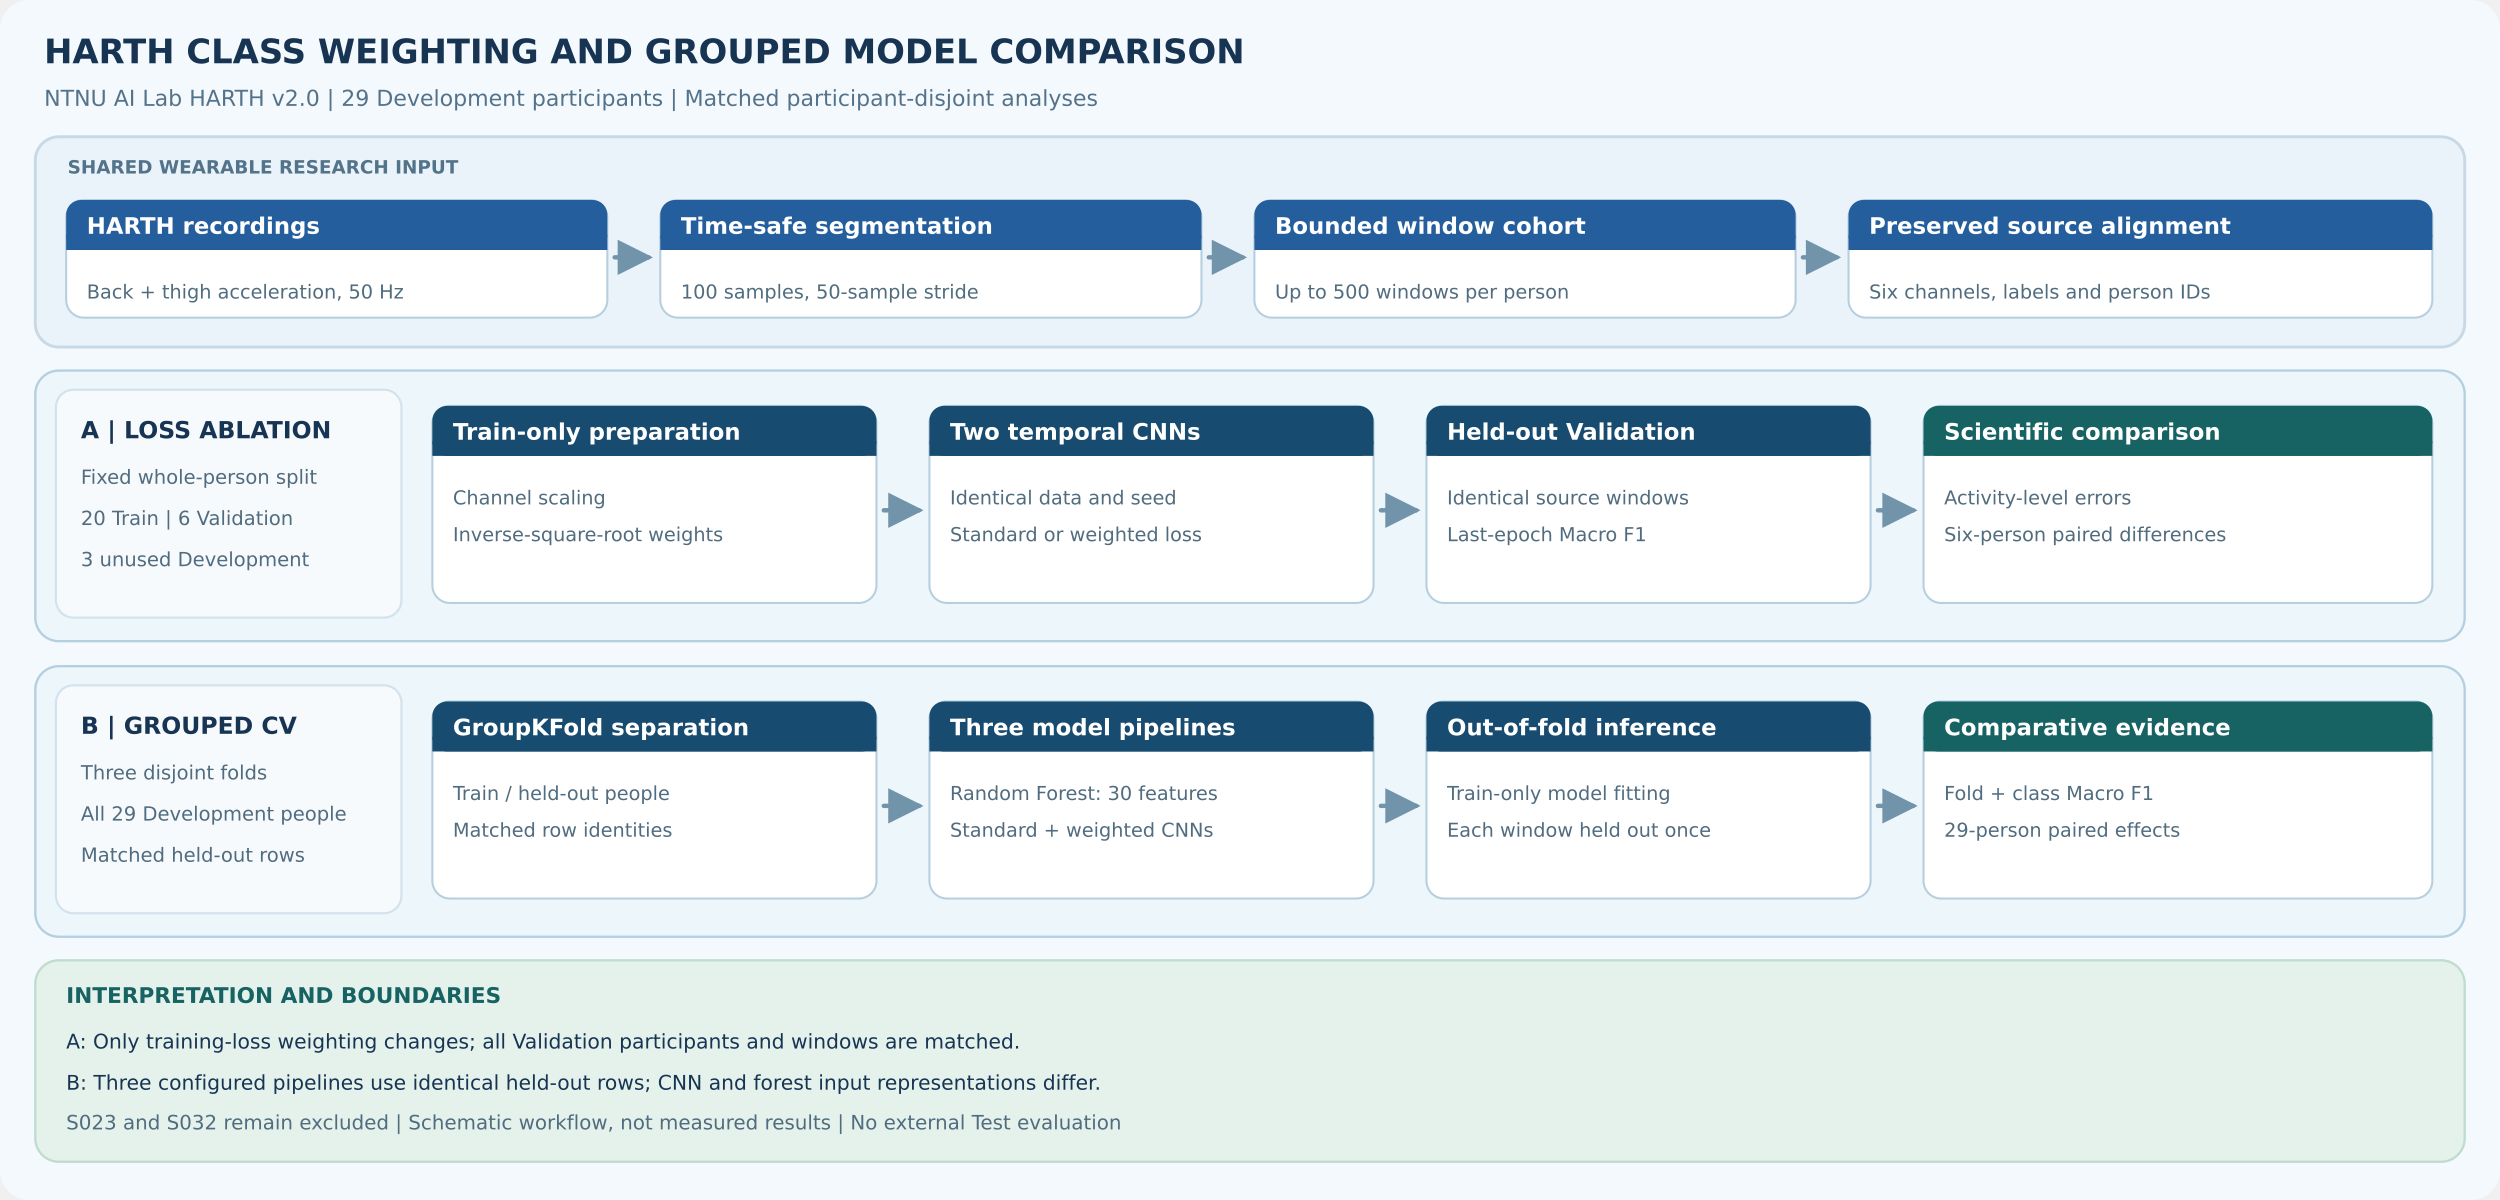
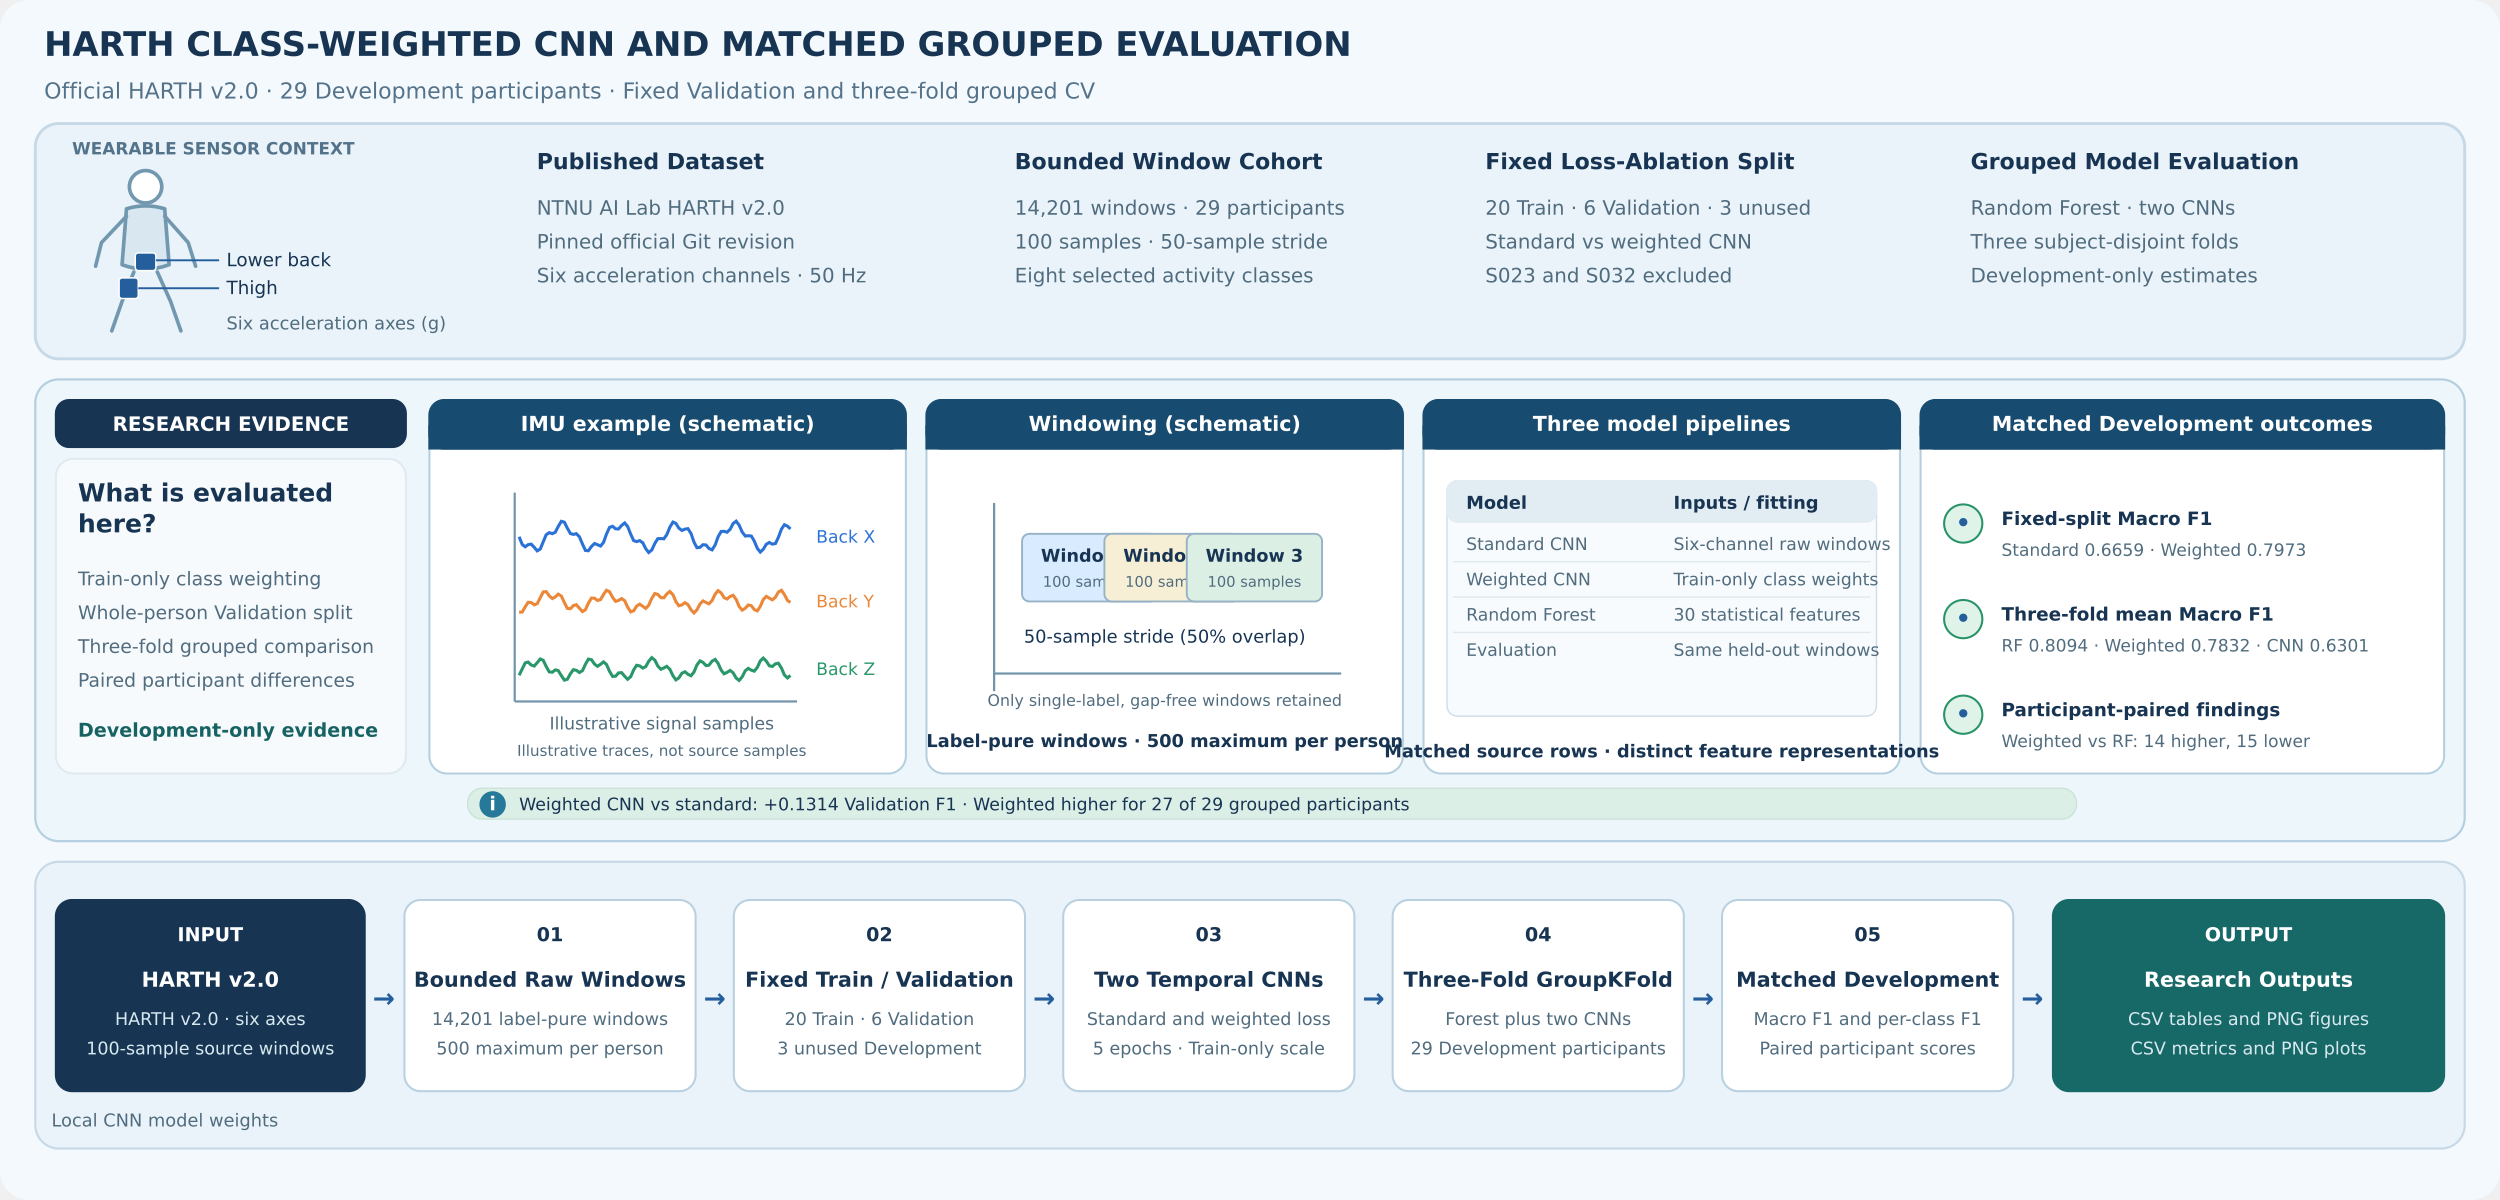
<svg xmlns="http://www.w3.org/2000/svg" width="1700" height="816" viewBox="0 0 1700 816" role="img" aria-labelledby="title desc">
-   <defs>
-     <marker id="arrow" markerWidth="9" markerHeight="9" refX="7" refY="4" orient="auto">
-       <path d="M0 0 L8 4 L0 8 Z" fill="#7194AB" />
-     </marker>
-   </defs>
  <rect x="0" y="0" width="1700" height="816" rx="20" fill="#F4F9FD" stroke="#F4F9FD" stroke-width="0" />
  <g font-family="DejaVu Sans, Arial, sans-serif">
-     <text x="30" y="43" font-size="23" font-weight="700" fill="#173453" text-anchor="start">HARTH CLASS WEIGHTING AND GROUPED MODEL COMPARISON</text>
-     <text x="30" y="72" font-size="15" font-weight="400" fill="#54738A" text-anchor="start">NTNU AI Lab HARTH v2.0  |  29 Development participants  |  Matched participant-disjoint analyses</text>
-     <rect x="24" y="93" width="1652" height="143" rx="16" fill="#EAF3FA" stroke="#C7D9E6" stroke-width="2" />
-     <text x="46" y="118" font-size="12.5" font-weight="700" fill="#53738A" text-anchor="start">SHARED WEARABLE RESEARCH INPUT</text>
-     <rect x="45" y="136" width="368" height="80" rx="12" fill="#FFFFFF" stroke="#B6CFDE" stroke-width="1.4" />
-     <rect x="45" y="136" width="368" height="34" rx="10" fill="#245E9D" stroke="#245E9D" stroke-width="0" />
-     <rect x="45" y="160" width="368" height="10" rx="0" fill="#245E9D" stroke="#245E9D" stroke-width="0" />
-     <text x="59" y="159" font-size="15.5" font-weight="700" fill="#FFFFFF" text-anchor="start">HARTH recordings</text>
-     <text x="59" y="203" font-size="13.1" font-weight="400" fill="#506C7E" text-anchor="start">Back + thigh acceleration, 50 Hz</text>
-     <rect x="449" y="136" width="368" height="80" rx="12" fill="#FFFFFF" stroke="#B6CFDE" stroke-width="1.4" />
-     <rect x="449" y="136" width="368" height="34" rx="10" fill="#245E9D" stroke="#245E9D" stroke-width="0" />
-     <rect x="449" y="160" width="368" height="10" rx="0" fill="#245E9D" stroke="#245E9D" stroke-width="0" />
-     <text x="463" y="159" font-size="15.5" font-weight="700" fill="#FFFFFF" text-anchor="start">Time-safe segmentation</text>
-     <text x="463" y="203" font-size="13.1" font-weight="400" fill="#506C7E" text-anchor="start">100 samples, 50-sample stride</text>
-     <rect x="853" y="136" width="368" height="80" rx="12" fill="#FFFFFF" stroke="#B6CFDE" stroke-width="1.4" />
-     <rect x="853" y="136" width="368" height="34" rx="10" fill="#245E9D" stroke="#245E9D" stroke-width="0" />
-     <rect x="853" y="160" width="368" height="10" rx="0" fill="#245E9D" stroke="#245E9D" stroke-width="0" />
-     <text x="867" y="159" font-size="15.5" font-weight="700" fill="#FFFFFF" text-anchor="start">Bounded window cohort</text>
-     <text x="867" y="203" font-size="13.1" font-weight="400" fill="#506C7E" text-anchor="start">Up to 500 windows per person</text>
-     <rect x="1257" y="136" width="397" height="80" rx="12" fill="#FFFFFF" stroke="#B6CFDE" stroke-width="1.4" />
-     <rect x="1257" y="136" width="397" height="34" rx="10" fill="#245E9D" stroke="#245E9D" stroke-width="0" />
-     <rect x="1257" y="160" width="397" height="10" rx="0" fill="#245E9D" stroke="#245E9D" stroke-width="0" />
-     <text x="1271" y="159" font-size="15.5" font-weight="700" fill="#FFFFFF" text-anchor="start">Preserved source alignment</text>
-     <text x="1271" y="203" font-size="13.1" font-weight="400" fill="#506C7E" text-anchor="start">Six channels, labels and person IDs</text>
-     <path d="M418 175 L441 175" fill="none" stroke="#7194AB" stroke-width="3" stroke-linecap="round" marker-end="url(#arrow)" />
-     <path d="M822 175 L845 175" fill="none" stroke="#7194AB" stroke-width="3" stroke-linecap="round" marker-end="url(#arrow)" />
-     <path d="M1226 175 L1249 175" fill="none" stroke="#7194AB" stroke-width="3" stroke-linecap="round" marker-end="url(#arrow)" />
-     <rect x="24" y="252" width="1652" height="184" rx="16" fill="#EDF6FB" stroke="#B4CFE0" stroke-width="1.6" />
-     <rect x="38" y="265" width="235" height="155" rx="12" fill="#F7FAFD" stroke="#D2E3EE" stroke-width="1.5" />
-     <text x="55" y="298" font-size="16" font-weight="700" fill="#173453" text-anchor="start">A  |  LOSS ABLATION</text>
-     <text x="55" y="329" font-size="13.3" font-weight="400" fill="#506C7E" text-anchor="start">Fixed whole-person split</text>
-     <text x="55" y="357" font-size="13.3" font-weight="400" fill="#506C7E" text-anchor="start">20 Train  |  6 Validation</text>
-     <text x="55" y="385" font-size="13.3" font-weight="400" fill="#506C7E" text-anchor="start">3 unused Development</text>
-     <rect x="294" y="276" width="302" height="134" rx="12" fill="#FFFFFF" stroke="#B6CFDE" stroke-width="1.4" />
-     <rect x="294" y="276" width="302" height="34" rx="10" fill="#174B70" stroke="#174B70" stroke-width="0" />
-     <rect x="294" y="300" width="302" height="10" rx="0" fill="#174B70" stroke="#174B70" stroke-width="0" />
-     <text x="308" y="299" font-size="15.5" font-weight="700" fill="#FFFFFF" text-anchor="start">Train-only preparation</text>
-     <text x="308" y="343" font-size="13.1" font-weight="400" fill="#506C7E" text-anchor="start">Channel scaling</text>
-     <text x="308" y="368" font-size="13.1" font-weight="400" fill="#506C7E" text-anchor="start">Inverse-square-root weights</text>
-     <rect x="632" y="276" width="302" height="134" rx="12" fill="#FFFFFF" stroke="#B6CFDE" stroke-width="1.4" />
-     <rect x="632" y="276" width="302" height="34" rx="10" fill="#174B70" stroke="#174B70" stroke-width="0" />
-     <rect x="632" y="300" width="302" height="10" rx="0" fill="#174B70" stroke="#174B70" stroke-width="0" />
-     <text x="646" y="299" font-size="15.5" font-weight="700" fill="#FFFFFF" text-anchor="start">Two temporal CNNs</text>
-     <text x="646" y="343" font-size="13.1" font-weight="400" fill="#506C7E" text-anchor="start">Identical data and seed</text>
-     <text x="646" y="368" font-size="13.1" font-weight="400" fill="#506C7E" text-anchor="start">Standard or weighted loss</text>
-     <rect x="970" y="276" width="302" height="134" rx="12" fill="#FFFFFF" stroke="#B6CFDE" stroke-width="1.4" />
-     <rect x="970" y="276" width="302" height="34" rx="10" fill="#174B70" stroke="#174B70" stroke-width="0" />
-     <rect x="970" y="300" width="302" height="10" rx="0" fill="#174B70" stroke="#174B70" stroke-width="0" />
-     <text x="984" y="299" font-size="15.5" font-weight="700" fill="#FFFFFF" text-anchor="start">Held-out Validation</text>
-     <text x="984" y="343" font-size="13.1" font-weight="400" fill="#506C7E" text-anchor="start">Identical source windows</text>
-     <text x="984" y="368" font-size="13.1" font-weight="400" fill="#506C7E" text-anchor="start">Last-epoch Macro F1</text>
-     <rect x="1308" y="276" width="346" height="134" rx="12" fill="#FFFFFF" stroke="#B6CFDE" stroke-width="1.4" />
-     <rect x="1308" y="276" width="346" height="34" rx="10" fill="#176363" stroke="#176363" stroke-width="0" />
-     <rect x="1308" y="300" width="346" height="10" rx="0" fill="#176363" stroke="#176363" stroke-width="0" />
-     <text x="1322" y="299" font-size="15.5" font-weight="700" fill="#FFFFFF" text-anchor="start">Scientific comparison</text>
-     <text x="1322" y="343" font-size="13.1" font-weight="400" fill="#506C7E" text-anchor="start">Activity-level errors</text>
-     <text x="1322" y="368" font-size="13.1" font-weight="400" fill="#506C7E" text-anchor="start">Six-person paired differences</text>
-     <path d="M601 347 L625 347" fill="none" stroke="#7194AB" stroke-width="3" stroke-linecap="round" marker-end="url(#arrow)" />
-     <path d="M939 347 L963 347" fill="none" stroke="#7194AB" stroke-width="3" stroke-linecap="round" marker-end="url(#arrow)" />
-     <path d="M1277 347 L1301 347" fill="none" stroke="#7194AB" stroke-width="3" stroke-linecap="round" marker-end="url(#arrow)" />
-     <rect x="24" y="453" width="1652" height="184" rx="16" fill="#EDF6FB" stroke="#B4CFE0" stroke-width="1.6" />
-     <rect x="38" y="466" width="235" height="155" rx="12" fill="#F7FAFD" stroke="#D2E3EE" stroke-width="1.5" />
-     <text x="55" y="499" font-size="16" font-weight="700" fill="#173453" text-anchor="start">B  |  GROUPED CV</text>
-     <text x="55" y="530" font-size="13.3" font-weight="400" fill="#506C7E" text-anchor="start">Three disjoint folds</text>
-     <text x="55" y="558" font-size="13.3" font-weight="400" fill="#506C7E" text-anchor="start">All 29 Development people</text>
-     <text x="55" y="586" font-size="13.3" font-weight="400" fill="#506C7E" text-anchor="start">Matched held-out rows</text>
-     <rect x="294" y="477" width="302" height="134" rx="12" fill="#FFFFFF" stroke="#B6CFDE" stroke-width="1.4" />
-     <rect x="294" y="477" width="302" height="34" rx="10" fill="#174B70" stroke="#174B70" stroke-width="0" />
-     <rect x="294" y="501" width="302" height="10" rx="0" fill="#174B70" stroke="#174B70" stroke-width="0" />
-     <text x="308" y="500" font-size="15.5" font-weight="700" fill="#FFFFFF" text-anchor="start">GroupKFold separation</text>
-     <text x="308" y="544" font-size="13.1" font-weight="400" fill="#506C7E" text-anchor="start">Train / held-out people</text>
-     <text x="308" y="569" font-size="13.1" font-weight="400" fill="#506C7E" text-anchor="start">Matched row identities</text>
-     <rect x="632" y="477" width="302" height="134" rx="12" fill="#FFFFFF" stroke="#B6CFDE" stroke-width="1.4" />
-     <rect x="632" y="477" width="302" height="34" rx="10" fill="#174B70" stroke="#174B70" stroke-width="0" />
-     <rect x="632" y="501" width="302" height="10" rx="0" fill="#174B70" stroke="#174B70" stroke-width="0" />
-     <text x="646" y="500" font-size="15.5" font-weight="700" fill="#FFFFFF" text-anchor="start">Three model pipelines</text>
-     <text x="646" y="544" font-size="13.1" font-weight="400" fill="#506C7E" text-anchor="start">Random Forest: 30 features</text>
-     <text x="646" y="569" font-size="13.1" font-weight="400" fill="#506C7E" text-anchor="start">Standard + weighted CNNs</text>
-     <rect x="970" y="477" width="302" height="134" rx="12" fill="#FFFFFF" stroke="#B6CFDE" stroke-width="1.4" />
-     <rect x="970" y="477" width="302" height="34" rx="10" fill="#174B70" stroke="#174B70" stroke-width="0" />
-     <rect x="970" y="501" width="302" height="10" rx="0" fill="#174B70" stroke="#174B70" stroke-width="0" />
-     <text x="984" y="500" font-size="15.5" font-weight="700" fill="#FFFFFF" text-anchor="start">Out-of-fold inference</text>
-     <text x="984" y="544" font-size="13.1" font-weight="400" fill="#506C7E" text-anchor="start">Train-only model fitting</text>
-     <text x="984" y="569" font-size="13.1" font-weight="400" fill="#506C7E" text-anchor="start">Each window held out once</text>
-     <rect x="1308" y="477" width="346" height="134" rx="12" fill="#FFFFFF" stroke="#B6CFDE" stroke-width="1.4" />
-     <rect x="1308" y="477" width="346" height="34" rx="10" fill="#176363" stroke="#176363" stroke-width="0" />
-     <rect x="1308" y="501" width="346" height="10" rx="0" fill="#176363" stroke="#176363" stroke-width="0" />
-     <text x="1322" y="500" font-size="15.5" font-weight="700" fill="#FFFFFF" text-anchor="start">Comparative evidence</text>
-     <text x="1322" y="544" font-size="13.1" font-weight="400" fill="#506C7E" text-anchor="start">Fold + class Macro F1</text>
-     <text x="1322" y="569" font-size="13.1" font-weight="400" fill="#506C7E" text-anchor="start">29-person paired effects</text>
-     <path d="M601 548 L625 548" fill="none" stroke="#7194AB" stroke-width="3" stroke-linecap="round" marker-end="url(#arrow)" />
-     <path d="M939 548 L963 548" fill="none" stroke="#7194AB" stroke-width="3" stroke-linecap="round" marker-end="url(#arrow)" />
-     <path d="M1277 548 L1301 548" fill="none" stroke="#7194AB" stroke-width="3" stroke-linecap="round" marker-end="url(#arrow)" />
-     <rect x="24" y="653" width="1652" height="137" rx="16" fill="#E5F2EC" stroke="#BFDCCD" stroke-width="1.6" />
-     <text x="45" y="682" font-size="14.7" font-weight="700" fill="#176363" text-anchor="start">INTERPRETATION AND BOUNDARIES</text>
-     <text x="45" y="713" font-size="13.8" font-weight="400" fill="#173453" text-anchor="start">A: Only training-loss weighting changes; all Validation participants and windows are matched.</text>
-     <text x="45" y="741" font-size="13.8" font-weight="400" fill="#173453" text-anchor="start">B: Three configured pipelines use identical held-out rows; CNN and forest input representations differ.</text>
-     <text x="45" y="768" font-size="13.5" font-weight="400" fill="#506C7E" text-anchor="start">S023 and S032 remain excluded  |  Schematic workflow, not measured results  |  No external Test evaluation</text>
+     <text x="30" y="38" font-size="23" font-weight="700" fill="#173453">HARTH CLASS-WEIGHTED CNN AND MATCHED GROUPED EVALUATION</text>
+     <text x="30" y="67" font-size="15" fill="#54738A">Official HARTH v2.0 · 29 Development participants · Fixed Validation and three-fold grouped CV</text>
+     <rect x="24" y="84" width="1652" height="160" rx="16" fill="#EAF3FA" stroke="#C7D9E6" stroke-width="2" />
+     <text x="49" y="105" font-size="11.5" font-weight="700" fill="#53738A">WEARABLE SENSOR CONTEXT</text>
+     <g fill="none" stroke="#7298B0" stroke-width="2.5" stroke-linejoin="round" stroke-linecap="round">
+       <circle cx="99" cy="127" r="11" fill="#FFFFFF" />
+       <path d="M86 142 Q99 138 112 142 L115 180 Q99 186 83 180 Z" fill="#D9E7F1" />
+       <path d="M86 147 L69 165 L65 181 M112 147 L128 165 L133 181 M91 185 L83 205 L76 225 M107 185 L116 205 L123 225" />
+     </g>
+     <rect x="92" y="172" width="14" height="12" rx="2" fill="#245E9D" stroke="#FFFFFF" stroke-width="1" />
+     <rect x="81" y="189" width="13" height="14" rx="2" fill="#245E9D" stroke="#FFFFFF" stroke-width="1" />
+     <line x1="106" y1="177" x2="149" y2="177" stroke="#245E9D" stroke-width="1.3" />
+     <line x1="94" y1="196" x2="149" y2="196" stroke="#245E9D" stroke-width="1.3" />
+     <text x="154" y="181" font-size="12.5" fill="#173453">Lower back</text>
+     <text x="154" y="200" font-size="12.5" fill="#173453">Thigh</text>
+     <text x="154" y="224" font-size="12.1" fill="#506C7E">Six acceleration axes (g)</text>
+     <text x="365" y="115" font-size="15" font-weight="700" fill="#173453">Published Dataset</text>
+     <text x="365" y="146" font-size="13.5" fill="#506C7E">NTNU AI Lab HARTH v2.0</text>
+     <text x="365" y="169" font-size="13.5" fill="#506C7E">Pinned official Git revision</text>
+     <text x="365" y="192" font-size="13.5" fill="#506C7E">Six acceleration channels · 50 Hz</text>
+     <text x="690" y="115" font-size="15" font-weight="700" fill="#173453">Bounded Window Cohort</text>
+     <text x="690" y="146" font-size="13.5" fill="#506C7E">14,201 windows · 29 participants</text>
+     <text x="690" y="169" font-size="13.5" fill="#506C7E">100 samples · 50-sample stride</text>
+     <text x="690" y="192" font-size="13.5" fill="#506C7E">Eight selected activity classes</text>
+     <text x="1010" y="115" font-size="15" font-weight="700" fill="#173453">Fixed Loss-Ablation Split</text>
+     <text x="1010" y="146" font-size="13.5" fill="#506C7E">20 Train · 6 Validation · 3 unused</text>
+     <text x="1010" y="169" font-size="13.5" fill="#506C7E">Standard vs weighted CNN</text>
+     <text x="1010" y="192" font-size="13.5" fill="#506C7E">S023 and S032 excluded</text>
+     <text x="1340" y="115" font-size="15" font-weight="700" fill="#173453">Grouped Model Evaluation</text>
+     <text x="1340" y="146" font-size="13.5" fill="#506C7E">Random Forest · two CNNs</text>
+     <text x="1340" y="169" font-size="13.5" fill="#506C7E">Three subject-disjoint folds</text>
+     <text x="1340" y="192" font-size="13.5" fill="#506C7E">Development-only estimates</text>
+     <rect x="24" y="258" width="1652" height="314" rx="16" fill="#EDF6FB" stroke="#B4CFE0" stroke-width="1.5" />
+     <rect x="38" y="272" width="238" height="32" rx="9" fill="#173453" stroke="#173453" stroke-width="1.4" />
+     <text x="157" y="293" font-size="13.5" font-weight="700" fill="#FFFFFF" text-anchor="middle">RESEARCH EVIDENCE</text>
+     <rect x="38" y="312" width="238" height="214" rx="12" fill="#F7FAFD" stroke="#E0EAF0" stroke-width="1.4" />
+     <text x="53" y="341" font-size="17" font-weight="700" fill="#173453">What is evaluated</text>
+     <text x="53" y="362" font-size="17" font-weight="700" fill="#173453">here?</text>
+     <text x="53" y="398" font-size="12.8" fill="#506C7E">Train-only class weighting</text>
+     <text x="53" y="421" font-size="12.8" fill="#506C7E">Whole-person Validation split</text>
+     <text x="53" y="444" font-size="12.8" fill="#506C7E">Three-fold grouped comparison</text>
+     <text x="53" y="467" font-size="12.8" fill="#506C7E">Paired participant differences</text>
+     <text x="53" y="501" font-size="13" font-weight="700" fill="#176363">Development-only evidence</text>
+     <rect x="292" y="272" width="324" height="254" rx="12" fill="#FFFFFF" stroke="#B6CFDE" stroke-width="1.4" />
+     <rect x="292" y="272" width="324" height="33" rx="10" fill="#174B70" stroke="#174B70" stroke-width="1.4" />
+     <rect x="292" y="290" width="324" height="15" rx="0" fill="#174B70" stroke="#174B70" stroke-width="1.4" />
+     <text x="454" y="293" font-size="14" font-weight="700" fill="#FFFFFF" text-anchor="middle">IMU example (schematic)</text>
+     <rect x="630" y="272" width="324" height="254" rx="12" fill="#FFFFFF" stroke="#B6CFDE" stroke-width="1.4" />
+     <rect x="630" y="272" width="324" height="33" rx="10" fill="#174B70" stroke="#174B70" stroke-width="1.4" />
+     <rect x="630" y="290" width="324" height="15" rx="0" fill="#174B70" stroke="#174B70" stroke-width="1.4" />
+     <text x="792" y="293" font-size="14" font-weight="700" fill="#FFFFFF" text-anchor="middle">Windowing (schematic)</text>
+     <rect x="968" y="272" width="324" height="254" rx="12" fill="#FFFFFF" stroke="#B6CFDE" stroke-width="1.4" />
+     <rect x="968" y="272" width="324" height="33" rx="10" fill="#174B70" stroke="#174B70" stroke-width="1.4" />
+     <rect x="968" y="290" width="324" height="15" rx="0" fill="#174B70" stroke="#174B70" stroke-width="1.4" />
+     <text x="1130" y="293" font-size="14" font-weight="700" fill="#FFFFFF" text-anchor="middle">Three model pipelines</text>
+     <rect x="1306" y="272" width="356" height="254" rx="12" fill="#FFFFFF" stroke="#B6CFDE" stroke-width="1.4" />
+     <rect x="1306" y="272" width="356" height="33" rx="10" fill="#174B70" stroke="#174B70" stroke-width="1.4" />
+     <rect x="1306" y="290" width="356" height="15" rx="0" fill="#174B70" stroke="#174B70" stroke-width="1.4" />
+     <text x="1484" y="293" font-size="14" font-weight="700" fill="#FFFFFF" text-anchor="middle">Matched Development outcomes</text>
+     <line x1="350" y1="477" x2="542" y2="477" stroke="#7194ab" stroke-width="1.5" />
+     <line x1="350" y1="335" x2="350" y2="477" stroke="#7194ab" stroke-width="1.5" />
+     <path d="M353.0,365.0 L355.1,370.2 L357.1,371.8 L359.1,370.4 L361.2,370.0 L363.3,372.2 L365.3,374.6 L367.4,373.3 L369.4,368.4 L371.4,363.6 L373.5,362.2 L375.6,362.9 L377.6,361.9 L379.6,358.0 L381.7,354.5 L383.8,355.1 L385.8,359.2 L387.9,362.8 L389.9,363.4 L391.9,362.9 L394.0,365.0 L396.1,370.0 L398.1,374.3 L400.1,374.5 L402.2,371.6 L404.3,369.6 L406.3,370.4 L408.4,371.3 L410.4,368.8 L412.4,363.2 L414.5,358.6 L416.6,357.9 L418.6,359.6 L420.6,359.7 L422.7,357.3 L424.8,355.6 L426.8,358.0 L428.9,363.3 L430.9,367.6 L432.9,368.3 L435.0,367.6 L437.1,369.1 L439.1,373.1 L441.1,375.7 L443.2,374.0 L445.3,369.5 L447.3,366.3 L449.4,366.2 L451.4,366.4 L453.4,363.6 L455.5,358.5 L457.6,355.0 L459.6,355.9 L461.6,359.1 L463.7,360.7 L465.8,359.8 L467.8,359.5 L469.9,362.8 L471.9,368.6 L473.9,372.4 L476.0,372.2 L478.0,370.4 L480.1,370.6 L482.1,373.0 L484.2,373.9 L486.3,370.6 L488.3,365.0 L490.4,361.4 L492.4,361.3 L494.4,361.9 L496.5,359.9 L498.5,356.0 L500.6,354.4 L502.6,357.1 L504.7,361.8 L506.8,364.5 L508.8,364.3 L510.9,364.5 L512.9,367.9 L515.0,372.9 L517.0,375.4 L519.0,373.5 L521.1,370.1 L523.1,368.9 L525.2,370.0 L527.3,369.6 L529.3,365.4 L531.4,359.8 L533.4,356.8 L535.5,357.8 L537.5,359.7" stroke="#2B72D7" fill="none" stroke-width="2.1" />
+     <text x="555" y="369" font-size="11.7" fill="#2B72D7">Back X</text>
+     <path d="M353.0,416.3 L355.1,416.2 L357.1,412.7 L359.1,409.6 L361.2,409.7 L363.3,411.3 L365.3,410.5 L367.4,406.4 L369.4,402.5 L371.4,402.3 L373.5,405.2 L375.6,407.0 L377.6,405.9 L379.6,404.0 L381.7,405.3 L383.8,409.8 L385.8,413.7 L387.9,413.9 L389.9,411.8 L391.9,411.2 L394.0,413.6 L396.1,415.9 L398.1,414.6 L400.1,410.2 L402.2,406.7 L404.3,406.8 L406.3,408.3 L408.4,407.7 L410.4,404.2 L412.4,401.4 L414.5,402.4 L416.6,406.3 L418.6,408.9 L420.6,408.3 L422.7,407.0 L424.8,408.5 L426.8,412.9 L428.9,416.1 L430.9,415.3 L432.9,412.2 L435.0,410.8 L437.1,412.3 L439.1,413.7 L441.1,411.6 L443.2,406.9 L445.3,403.6 L447.3,404.2 L449.4,406.4 L451.4,406.5 L453.4,403.9 L455.5,402.2 L457.6,404.4 L459.6,409.1 L461.6,411.9 L463.7,411.3 L465.8,409.8 L467.8,411.1 L469.9,414.7 L471.9,416.8 L473.9,414.7 L476.0,410.7 L478.0,408.6 L480.1,409.7 L482.1,410.6 L484.2,408.4 L486.3,404.0 L488.3,401.6 L490.4,403.2 L492.4,406.4 L494.4,407.3 L496.5,405.6 L498.5,404.8 L500.6,407.6 L502.6,412.4 L504.7,414.9 L506.8,413.6 L508.8,411.4 L510.9,411.9 L512.9,414.5 L515.0,415.4 L517.0,412.3 L519.0,407.7 L521.1,405.5 L523.1,406.7 L525.2,407.9 L527.3,406.1 L529.3,402.6 L531.4,401.4 L533.4,404.3 L535.5,408.3 L537.5,409.7" stroke="#EB8738" fill="none" stroke-width="2.1" />
+     <text x="555" y="413" font-size="11.7" fill="#EB8738">Back Y</text>
+     <path d="M353.0,459.2 L355.1,454.9 L357.1,450.8 L359.1,450.2 L361.2,452.2 L363.3,452.9 L365.3,450.6 L367.4,448.1 L369.4,449.0 L371.4,453.2 L373.5,456.9 L375.6,457.1 L377.6,455.5 L379.6,456.0 L381.7,459.4 L383.8,462.5 L385.8,461.9 L387.9,458.1 L389.9,455.4 L391.9,455.8 L394.0,457.3 L396.1,456.0 L398.1,451.7 L400.1,448.2 L402.2,448.6 L404.3,451.6 L406.3,453.1 L408.4,451.7 L410.4,450.1 L412.4,451.8 L414.5,456.5 L416.6,460.0 L418.6,459.8 L420.6,457.6 L422.7,457.4 L424.8,459.9 L426.8,461.9 L428.9,460.1 L430.9,455.5 L432.9,452.4 L435.0,452.8 L437.1,454.3 L439.1,453.3 L441.1,449.7 L443.2,447.2 L445.3,448.9 L447.3,452.9 L449.4,455.1 L451.4,454.2 L453.4,453.1 L455.5,455.1 L457.6,459.5 L459.6,462.3 L461.6,461.0 L463.7,457.8 L465.8,456.8 L467.8,458.5 L469.9,459.5 L471.9,457.0 L473.9,452.2 L476.0,449.4 L478.0,450.4 L480.1,452.6 L482.1,452.3 L484.2,449.6 L486.3,448.4 L488.3,451.1 L490.4,455.7 L492.4,458.2 L494.4,457.2 L496.5,455.9 L498.5,457.5 L500.6,461.1 L502.6,462.7 L504.7,460.2 L506.8,456.1 L508.8,454.5 L510.9,455.7 L512.9,456.4 L515.0,453.8 L517.0,449.4 L519.0,447.5 L521.1,449.6 L523.1,452.7 L525.2,453.2 L527.3,451.4 L529.3,451.0 L531.4,454.3 L533.4,459.0 L535.5,461.0 L537.5,459.3" stroke="#29976A" fill="none" stroke-width="2.1" />
+     <text x="555" y="459" font-size="11.7" fill="#29976A">Back Z</text>
+     <text x="450" y="496" font-size="11.7" fill="#506C7E" text-anchor="middle">Illustrative signal samples</text>
+     <text x="450" y="514" font-size="10.3" fill="#506C7E" text-anchor="middle">Illustrative traces, not source samples</text>
+     <line x1="676" y1="458" x2="912" y2="458" stroke="#7194ab" stroke-width="1.5" />
+     <line x1="676" y1="342" x2="676" y2="470" stroke="#7194ab" stroke-width="1.5" />
+     <rect x="695" y="363" width="92" height="46" rx="5" fill="#d8ebff" stroke="#98b2c6" stroke-width="1.3" />
+     <text x="741" y="382" font-size="12" font-weight="700" fill="#173453" text-anchor="middle">Window 1</text>
+     <text x="741" y="399" font-size="10" fill="#506C7E" text-anchor="middle">100 samples</text>
+     <rect x="751" y="363" width="92" height="46" rx="5" fill="#f7efd5" stroke="#98b2c6" stroke-width="1.3" />
+     <text x="797" y="382" font-size="12" font-weight="700" fill="#173453" text-anchor="middle">Window 2</text>
+     <text x="797" y="399" font-size="10" fill="#506C7E" text-anchor="middle">100 samples</text>
+     <rect x="807" y="363" width="92" height="46" rx="5" fill="#dcefe5" stroke="#98b2c6" stroke-width="1.3" />
+     <text x="853" y="382" font-size="12" font-weight="700" fill="#173453" text-anchor="middle">Window 3</text>
+     <text x="853" y="399" font-size="10" fill="#506C7E" text-anchor="middle">100 samples</text>
+     <text x="792" y="437" font-size="12.1" fill="#173453" text-anchor="middle">50-sample stride (50% overlap)</text>
+     <text x="792" y="480" font-size="10.8" fill="#506C7E" text-anchor="middle">Only single-label, gap-free windows retained</text>
+     <text x="792" y="508" font-size="12.1" font-weight="700" fill="#173453" text-anchor="middle">Label-pure windows · 500 maximum per person</text>
+     <rect x="984" y="327" width="292" height="160" rx="7" fill="#F8FBFD" stroke="#CFDFE9" stroke-width="1" />
+     <rect x="984" y="327" width="292" height="28" rx="7" fill="#E2ECF3" stroke="#E2ECF3" stroke-width="1" />
+     <text x="997" y="346" font-size="12.1" font-weight="700" fill="#173453">Model</text>
+     <text x="1138" y="346" font-size="12.1" font-weight="700" fill="#173453">Inputs / fitting</text>
+     <text x="997" y="374" font-size="11.7" fill="#506C7E">Standard CNN</text>
+     <text x="1138" y="374" font-size="11.7" fill="#506C7E">Six-channel raw windows</text>
+     <line x1="988" y1="382" x2="1272" y2="382" stroke="#DFE9EF" stroke-width="1" />
+     <text x="997" y="398" font-size="11.7" fill="#506C7E">Weighted CNN</text>
+     <text x="1138" y="398" font-size="11.7" fill="#506C7E">Train-only class weights</text>
+     <line x1="988" y1="406" x2="1272" y2="406" stroke="#DFE9EF" stroke-width="1" />
+     <text x="997" y="422" font-size="11.7" fill="#506C7E">Random Forest</text>
+     <text x="1138" y="422" font-size="11.7" fill="#506C7E">30 statistical features</text>
+     <line x1="988" y1="430" x2="1272" y2="430" stroke="#DFE9EF" stroke-width="1" />
+     <text x="997" y="446" font-size="11.7" fill="#506C7E">Evaluation</text>
+     <text x="1138" y="446" font-size="11.7" fill="#506C7E">Same held-out windows</text>
+     <text x="1130" y="515" font-size="12.1" font-weight="700" fill="#173453" text-anchor="middle">Matched source rows · distinct feature representations</text>
+     <circle cx="1335" cy="356" r="13" fill="#E0F3E9" stroke="#279366" stroke-width="1.4" />
+     <text x="1335" y="361" font-size="16" font-weight="700" fill="#245E9D" text-anchor="middle">•</text>
+     <text x="1361" y="357" font-size="12.5" font-weight="700" fill="#173453">Fixed-split Macro F1</text>
+     <text x="1361" y="378" font-size="11.6" fill="#506C7E">Standard 0.6659 · Weighted 0.7973</text>
+     <circle cx="1335" cy="421" r="13" fill="#E0F3E9" stroke="#279366" stroke-width="1.4" />
+     <text x="1335" y="426" font-size="16" font-weight="700" fill="#245E9D" text-anchor="middle">•</text>
+     <text x="1361" y="422" font-size="12.5" font-weight="700" fill="#173453">Three-fold mean Macro F1</text>
+     <text x="1361" y="443" font-size="11.6" fill="#506C7E">RF 0.8094 · Weighted 0.7832 · CNN 0.6301</text>
+     <circle cx="1335" cy="486" r="13" fill="#E0F3E9" stroke="#279366" stroke-width="1.4" />
+     <text x="1335" y="491" font-size="16" font-weight="700" fill="#245E9D" text-anchor="middle">•</text>
+     <text x="1361" y="487" font-size="12.5" font-weight="700" fill="#173453">Participant-paired findings</text>
+     <text x="1361" y="508" font-size="11.6" fill="#506C7E">Weighted vs RF: 14 higher, 15 lower</text>
+     <rect x="318" y="536" width="1094" height="21" rx="10" fill="#DCEFE6" stroke="#CDE3D8" stroke-width="1" />
+     <circle cx="335" cy="547" r="9" fill="#267998" />
+     <text x="335" y="551" font-size="13" font-weight="700" fill="#FFFFFF" text-anchor="middle">i</text>
+     <text x="353" y="551" font-size="11.8" fill="#173453">Weighted CNN vs standard: +0.1314 Validation F1 · Weighted higher for 27 of 29 grouped participants</text>
+     <rect x="24" y="586" width="1652" height="195" rx="16" fill="#EAF3FA" stroke="#C7D9E6" stroke-width="1.5" />
+     <rect x="38" y="612" width="210" height="130" rx="11" fill="#173453" stroke="#173453" stroke-width="1.4" />
+     <text x="143" y="640" font-size="13" font-weight="700" fill="#FFFFFF" text-anchor="middle">INPUT</text>
+     <text x="143" y="671" font-size="14.1" font-weight="700" fill="#FFFFFF" text-anchor="middle">HARTH v2.0</text>
+     <text x="143" y="697" font-size="11.9" fill="#D8E9F0" text-anchor="middle">HARTH v2.0 · six axes</text>
+     <text x="143" y="717" font-size="11.9" fill="#D8E9F0" text-anchor="middle">100-sample source windows</text>
+     <text x="261" y="685" font-size="18" font-weight="700" fill="#245E9D" text-anchor="middle">→</text>
+     <rect x="275" y="612" width="198" height="130" rx="11" fill="#FFFFFF" stroke="#B9D0E0" stroke-width="1.4" />
+     <text x="374" y="640" font-size="13" font-weight="700" fill="#173453" text-anchor="middle">01</text>
+     <text x="374" y="671" font-size="14.1" font-weight="700" fill="#173453" text-anchor="middle">Bounded Raw Windows</text>
+     <text x="374" y="697" font-size="11.9" fill="#506C7E" text-anchor="middle">14,201 label-pure windows</text>
+     <text x="374" y="717" font-size="11.9" fill="#506C7E" text-anchor="middle">500 maximum per person</text>
+     <text x="486" y="685" font-size="18" font-weight="700" fill="#245E9D" text-anchor="middle">→</text>
+     <rect x="499" y="612" width="198" height="130" rx="11" fill="#FFFFFF" stroke="#B9D0E0" stroke-width="1.4" />
+     <text x="598" y="640" font-size="13" font-weight="700" fill="#173453" text-anchor="middle">02</text>
+     <text x="598" y="671" font-size="14.1" font-weight="700" fill="#173453" text-anchor="middle">Fixed Train / Validation</text>
+     <text x="598" y="697" font-size="11.9" fill="#506C7E" text-anchor="middle">20 Train · 6 Validation</text>
+     <text x="598" y="717" font-size="11.9" fill="#506C7E" text-anchor="middle">3 unused Development</text>
+     <text x="710" y="685" font-size="18" font-weight="700" fill="#245E9D" text-anchor="middle">→</text>
+     <rect x="723" y="612" width="198" height="130" rx="11" fill="#FFFFFF" stroke="#B9D0E0" stroke-width="1.4" />
+     <text x="822" y="640" font-size="13" font-weight="700" fill="#173453" text-anchor="middle">03</text>
+     <text x="822" y="671" font-size="14.1" font-weight="700" fill="#173453" text-anchor="middle">Two Temporal CNNs</text>
+     <text x="822" y="697" font-size="11.9" fill="#506C7E" text-anchor="middle">Standard and weighted loss</text>
+     <text x="822" y="717" font-size="11.9" fill="#506C7E" text-anchor="middle">5 epochs · Train-only scale</text>
+     <text x="934" y="685" font-size="18" font-weight="700" fill="#245E9D" text-anchor="middle">→</text>
+     <rect x="947" y="612" width="198" height="130" rx="11" fill="#FFFFFF" stroke="#B9D0E0" stroke-width="1.4" />
+     <text x="1046" y="640" font-size="13" font-weight="700" fill="#173453" text-anchor="middle">04</text>
+     <text x="1046" y="671" font-size="14.1" font-weight="700" fill="#173453" text-anchor="middle">Three-Fold GroupKFold</text>
+     <text x="1046" y="697" font-size="11.9" fill="#506C7E" text-anchor="middle">Forest plus two CNNs</text>
+     <text x="1046" y="717" font-size="11.9" fill="#506C7E" text-anchor="middle">29 Development participants</text>
+     <text x="1158" y="685" font-size="18" font-weight="700" fill="#245E9D" text-anchor="middle">→</text>
+     <rect x="1171" y="612" width="198" height="130" rx="11" fill="#FFFFFF" stroke="#B9D0E0" stroke-width="1.4" />
+     <text x="1270" y="640" font-size="13" font-weight="700" fill="#173453" text-anchor="middle">05</text>
+     <text x="1270" y="671" font-size="14.1" font-weight="700" fill="#173453" text-anchor="middle">Matched Development</text>
+     <text x="1270" y="697" font-size="11.9" fill="#506C7E" text-anchor="middle">Macro F1 and per-class F1</text>
+     <text x="1270" y="717" font-size="11.9" fill="#506C7E" text-anchor="middle">Paired participant scores</text>
+     <text x="1382" y="685" font-size="18" font-weight="700" fill="#245E9D" text-anchor="middle">→</text>
+     <rect x="1396" y="612" width="266" height="130" rx="11" fill="#176968" stroke="#176968" stroke-width="1.4" />
+     <text x="1529" y="640" font-size="13" font-weight="700" fill="#FFFFFF" text-anchor="middle">OUTPUT</text>
+     <text x="1529" y="671" font-size="14.1" font-weight="700" fill="#FFFFFF" text-anchor="middle">Research Outputs</text>
+     <text x="1529" y="697" font-size="11.9" fill="#D8E9F0" text-anchor="middle">CSV tables and PNG figures</text>
+     <text x="1529" y="717" font-size="11.9" fill="#D8E9F0" text-anchor="middle">CSV metrics and PNG plots</text>
+     <text x="35" y="766" font-size="12.1" fill="#506C7E">Local CNN model weights</text>
  </g>
</svg>
